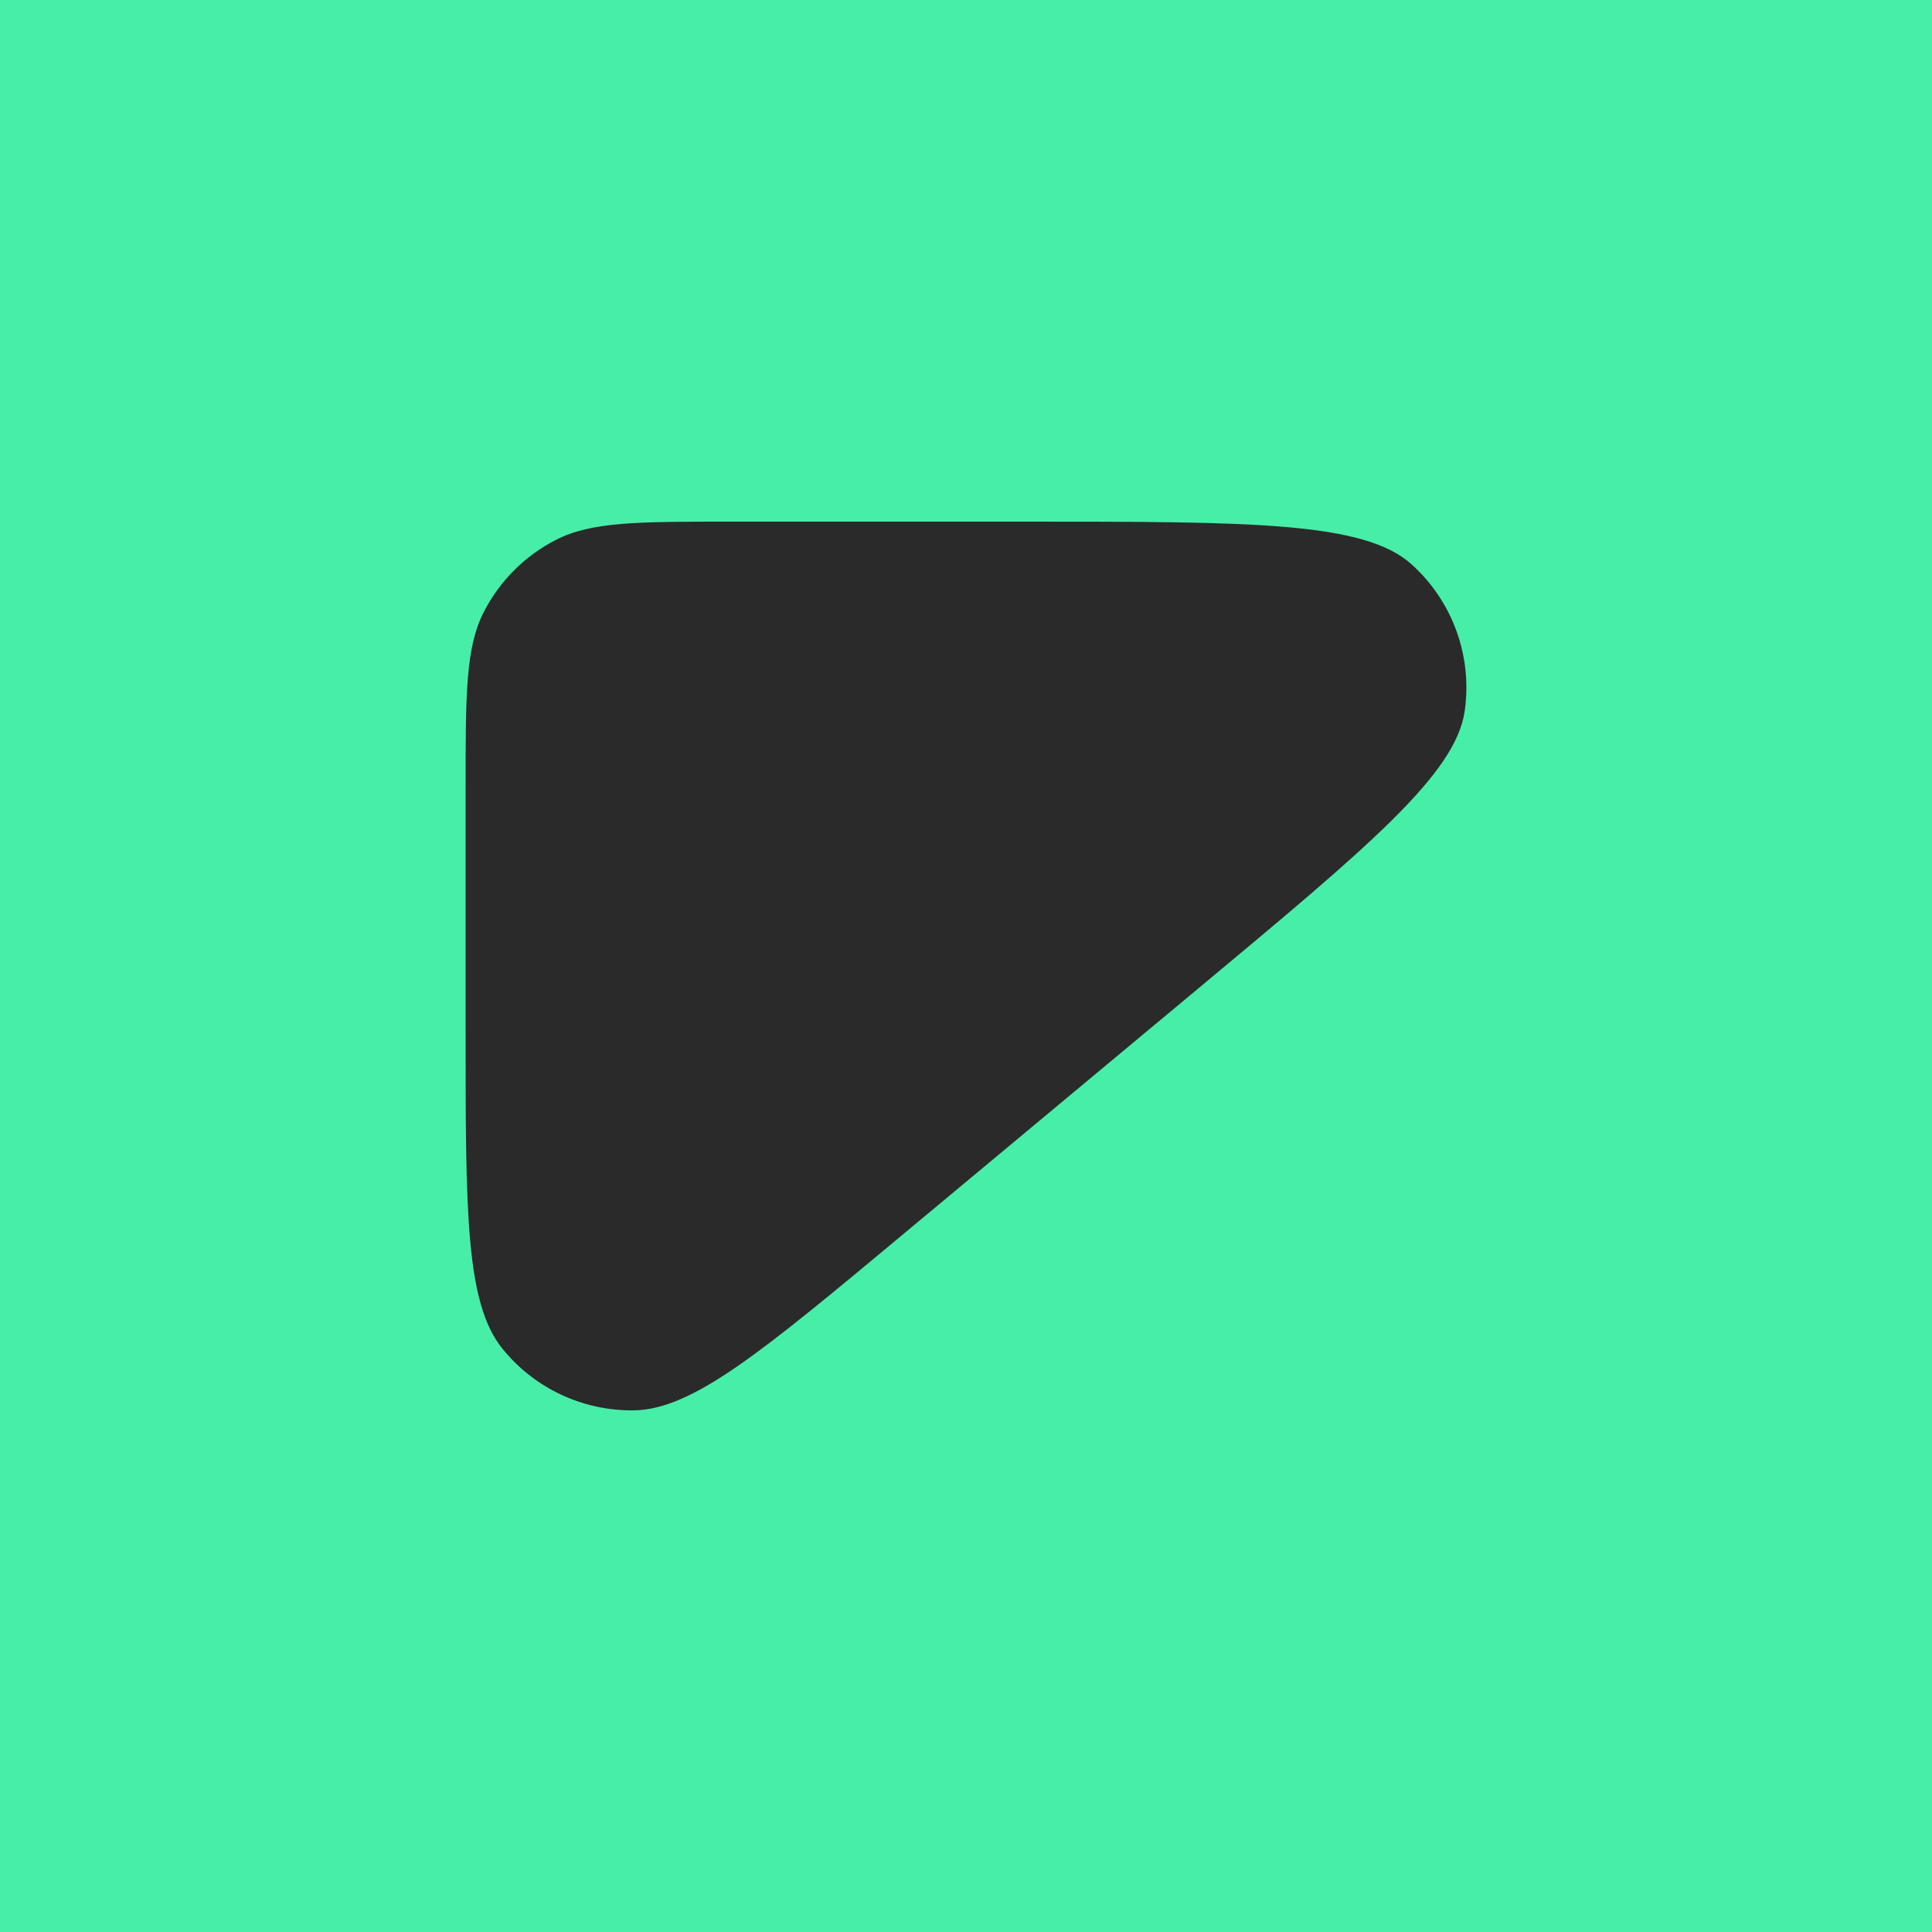
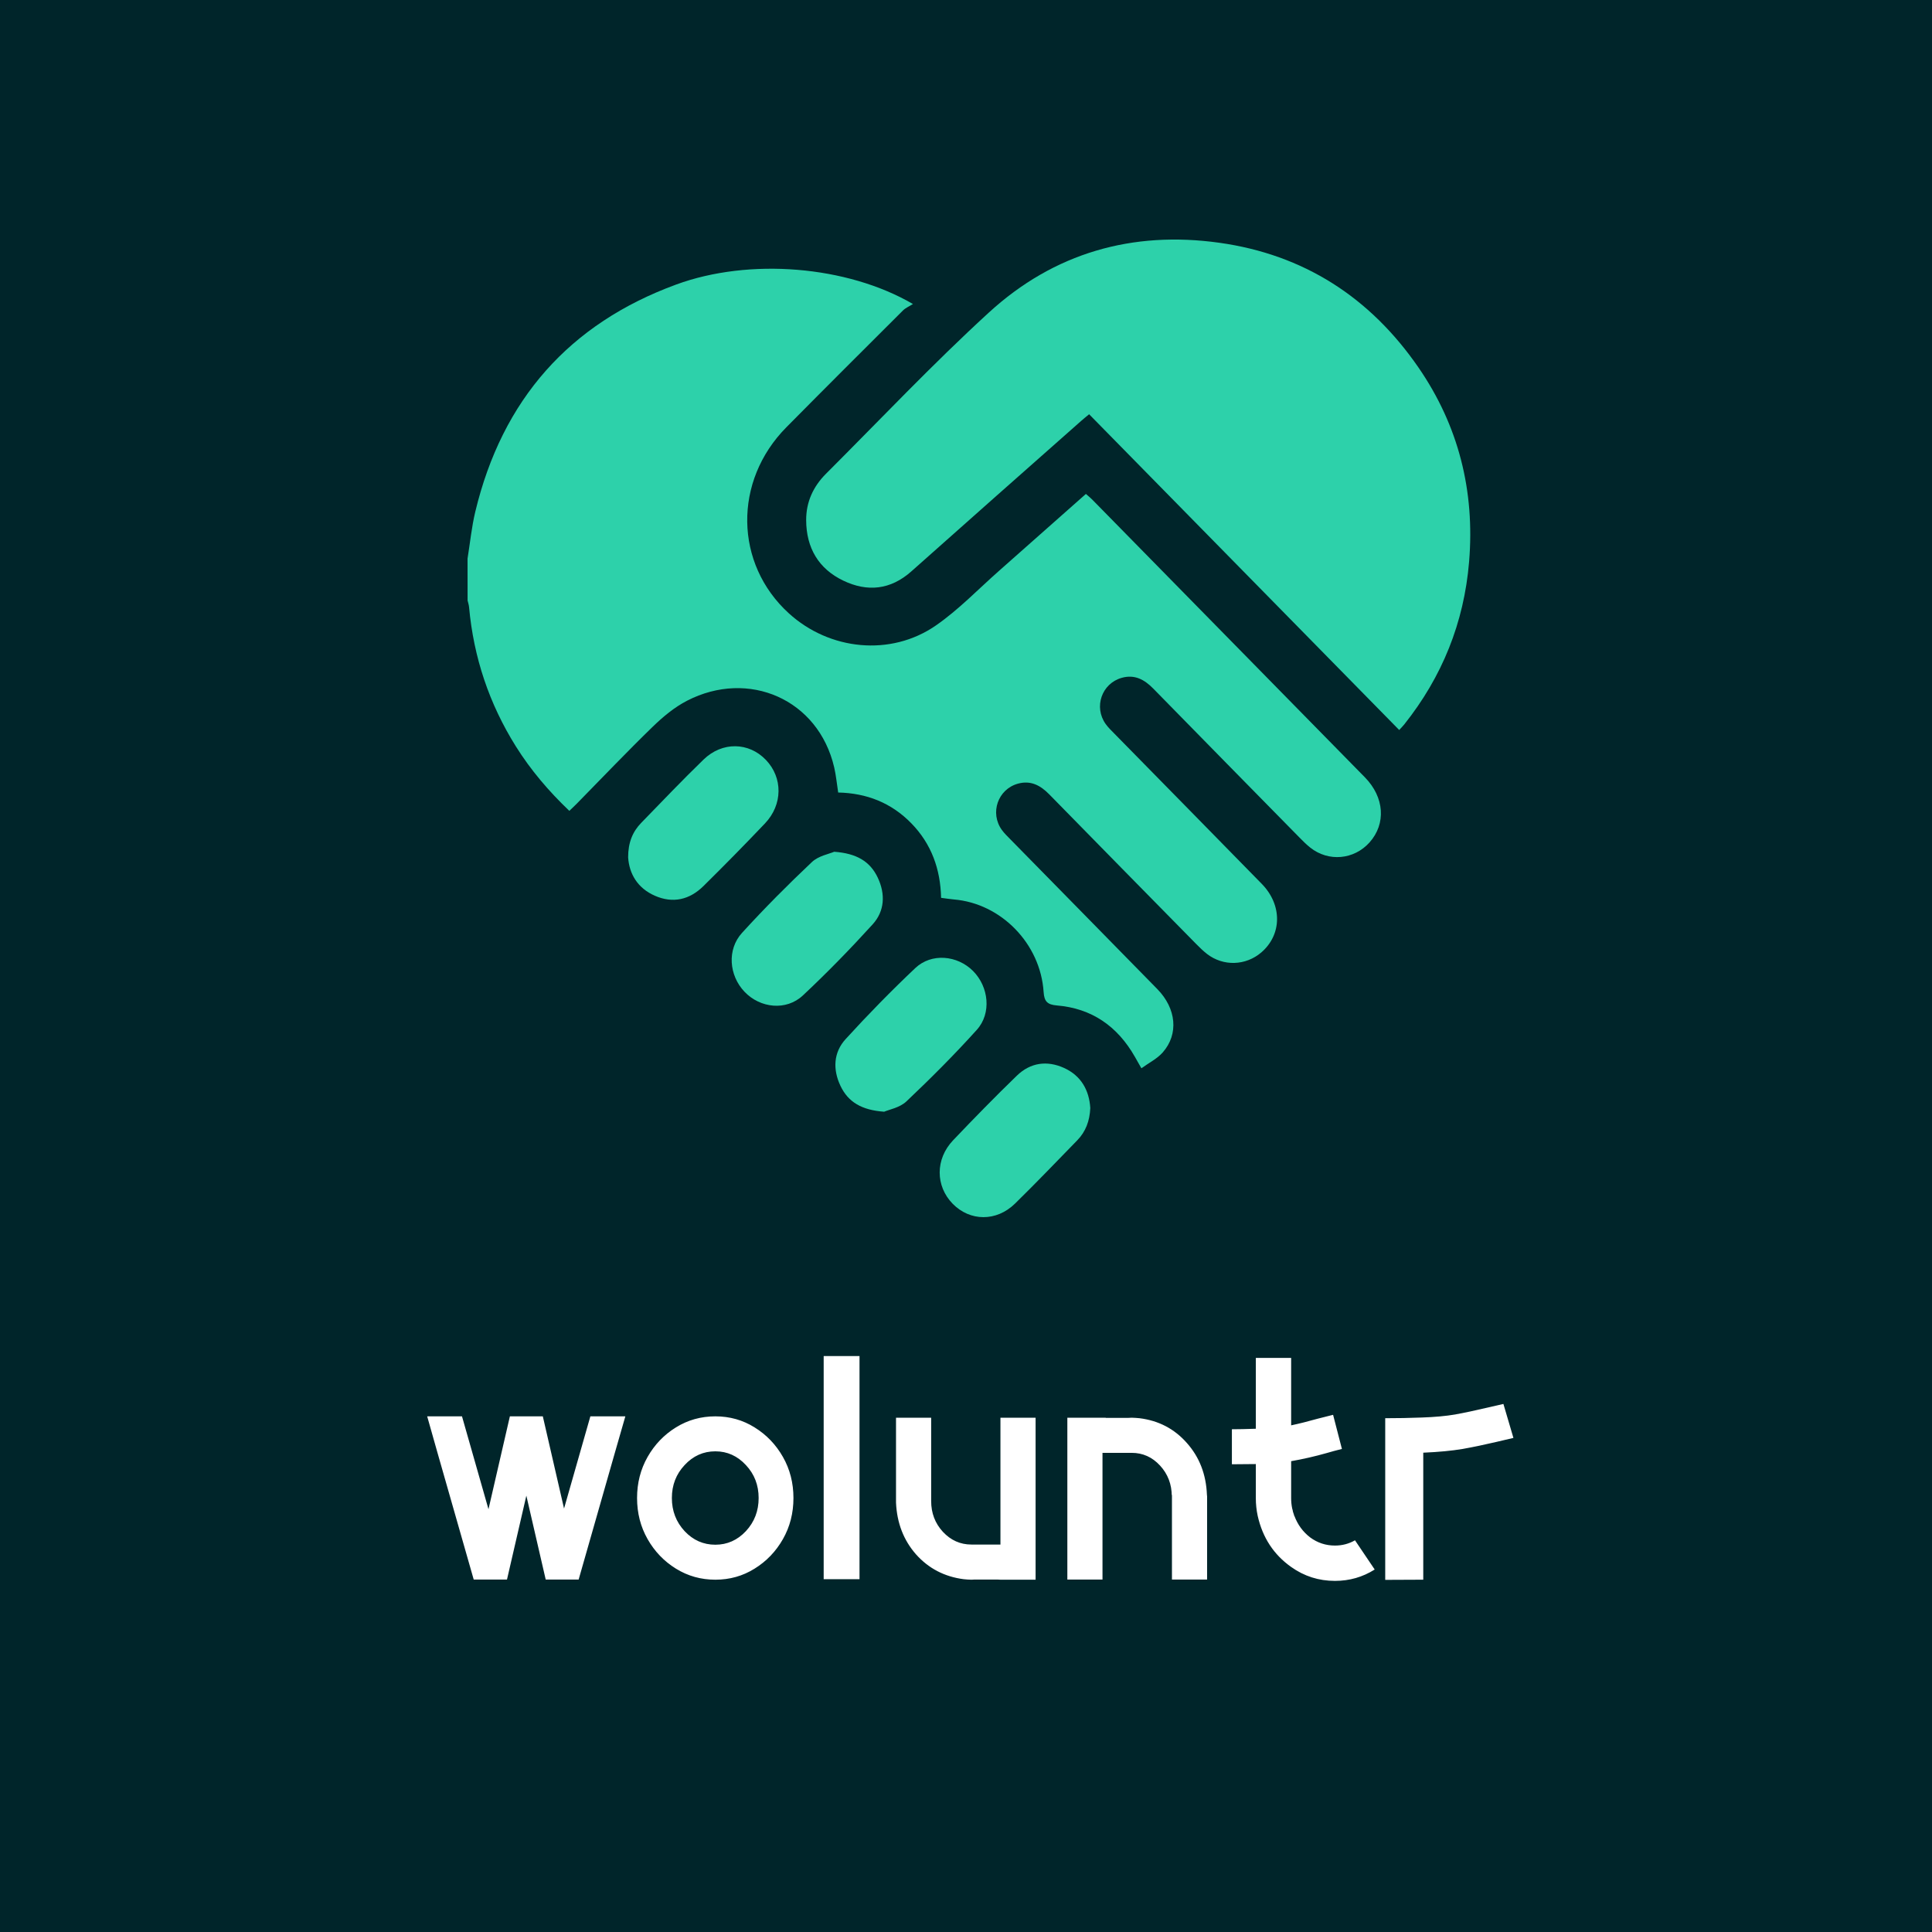
<svg xmlns="http://www.w3.org/2000/svg" width="1000" height="1000" viewBox="0 0 1000 1000" fill="none">
-   <rect width="1000" height="1000" fill="#47EEA8" />
-   <path d="M241 407.353C241 359.275 241 335.236 250.363 316.872C258.598 300.72 271.74 287.587 287.903 279.357C306.278 270 330.333 270 378.442 270H530.739C647.661 270 706.122 270 730.642 292.108C751.875 311.253 762.182 339.703 758.134 367.995C753.46 400.666 708.549 438.067 618.728 512.87L466.43 639.702C394.519 699.589 358.563 729.533 328.197 729.99C301.798 730.388 276.683 718.632 260.088 698.111C241 674.505 241 627.731 241 534.184V407.353Z" fill="#2A2A2A" />
+   <rect width="1000" height="1000" fill="#00252A" />
+   <g clip-path="url(#clip0_88_9)">
+     <path d="M242 289.139C243.308 281.041 244.108 272.801 246.013 264.846C259.97 206.725 294.818 167.503 349.998 147.271C387.844 133.391 438.389 137.466 472.538 157.361C470.506 158.642 468.677 159.392 467.369 160.699C447.202 180.814 427.035 200.916 407.008 221.174C379.487 248.999 380.122 291.778 408.29 317.443C429.346 336.627 460.994 339.912 484.336 323.794C496.147 315.645 506.294 304.986 517.152 295.413C532.087 282.244 546.971 269.024 562.059 255.661C563.252 256.722 564.306 257.537 565.234 258.481C612.324 306.434 659.415 354.375 706.48 402.354C716.589 412.664 717.503 426.363 708.88 436.026C700.841 445.016 687.621 446.207 678.185 438.717C676.191 437.139 674.375 435.315 672.584 433.491C647.35 407.826 622.128 382.148 596.945 356.432C592.36 351.749 587.306 348.955 580.613 350.843C570.263 353.754 565.996 365.939 572.307 374.762C573.59 376.56 575.216 378.099 576.765 379.69C602.202 405.627 627.704 431.511 653.103 457.5C663.771 468.417 663.568 483.734 652.887 492.944C644.823 499.878 633.215 500.279 624.795 493.798C622.789 492.245 620.947 490.434 619.157 488.623C593.795 462.842 568.447 437.061 543.149 411.215C538.551 406.519 533.51 403.764 526.817 405.64C516.492 408.537 512.225 420.801 518.562 429.584C519.857 431.369 521.483 432.921 523.032 434.5C548.356 460.32 573.717 486.088 599.015 511.934C608.883 522.011 610.178 535.244 601.834 544.726C598.964 547.986 594.786 550.043 590.785 552.941C589.198 550.146 588.284 548.542 587.369 546.925C578.34 531.105 565.005 521.907 547.022 520.42C542.247 520.019 540.494 518.466 540.177 513.473C538.539 488.403 518.156 467.603 493.747 465.559C491.74 465.391 489.759 465.054 487.105 464.718C486.787 449.88 482.088 436.789 471.725 426.169C461.337 415.51 448.561 410.516 433.842 410.206C433.131 405.614 432.737 401.345 431.785 397.218C423.581 361.903 387.412 346.29 355.599 362.705C349.097 366.056 343.153 371.01 337.832 376.172C324.497 389.121 311.683 402.6 298.653 415.859C297.472 417.062 296.241 418.2 294.691 419.701C284.049 409.572 274.702 398.603 266.968 386.262C253.214 364.271 245.149 340.262 242.787 314.274C242.686 313.096 242.292 311.958 242.025 310.807C242 303.588 242 296.357 242 289.139Z" fill="#2DD1AA" />
+     <path d="M563.722 214.413C562.3 215.603 560.979 216.651 559.735 217.751C530.398 243.713 501.024 269.624 471.776 295.689C460.956 305.34 448.98 306.517 436.497 300.54C423.759 294.448 417.307 283.646 417.269 269.184C417.244 259.741 420.99 251.759 427.505 245.239C455.483 217.285 482.698 188.438 511.831 161.777C545.562 130.886 586.176 119.347 631.171 125.66C674.667 131.753 709.084 153.783 734.191 190.21C754.904 220.273 763.451 254.036 760.403 290.761C757.774 322.389 746.408 350.356 726.838 374.961C726.114 375.879 725.263 376.694 724.222 377.845C670.68 323.32 617.303 268.964 563.722 214.413Z" fill="#2DD1AA" />
+     <path d="M325.12 443.737C325.12 436.092 327.444 430.49 331.889 425.911C342.569 414.916 353.148 403.817 364.146 393.157C373.823 383.766 387.577 384.089 396.416 393.313C405.242 402.51 405.217 416.455 395.946 426.209C385.507 437.191 374.877 448.006 364.095 458.639C356.907 465.728 348.284 467.746 338.924 463.619C330.035 459.7 325.679 452.365 325.12 443.737Z" fill="#2DD1AA" />
+     <path d="M431.772 440.867C443.29 441.708 450.339 445.783 454.352 454.321C458.352 462.832 457.908 471.59 451.685 478.446C440.128 491.162 428.102 503.503 415.58 515.236C406.957 523.32 393.469 521.872 385.342 513.321C377.328 504.887 376.21 491.485 384.059 482.87C395.628 470.167 407.782 457.955 420.253 446.184C423.682 442.963 429.181 442.006 431.772 440.867Z" fill="#2DD1AA" />
+     <path d="M457.642 575.425C446.059 574.597 438.998 570.471 434.998 561.985C430.997 553.512 431.404 544.741 437.665 537.872C449.234 525.169 461.286 512.867 473.757 501.07C482.127 493.166 495.487 494.395 503.653 502.583C511.793 510.759 513.304 524.458 505.621 533.008C494.014 545.905 481.707 558.207 469.122 570.121C465.706 573.342 460.207 574.3 457.642 575.425Z" fill="#2DD1AA" />
+     <path d="M564.332 573.526C564.027 580.279 561.919 585.777 557.576 590.239C546.882 601.209 536.291 612.295 525.344 623.006C515.717 632.423 502.052 632.216 493.099 623.058C484.158 613.899 484.044 599.967 493.315 590.214C504.11 578.869 515.069 567.666 526.309 556.774C533.332 549.97 541.917 548.78 550.743 552.764C559.595 556.8 563.76 564.303 564.332 573.526Z" fill="#2DD1AA" />
+   </g>
+   <path d="M323.678 733.098L318.316 751.73L299.508 817.561H282.457L272.438 774.143L262.418 817.561H245.191L226.383 751.73L221.109 733.098H239.127L252.838 781.174L263.912 733.098H280.963L291.949 780.822L305.572 733.098H323.678ZM370.26 733.098C377.701 733.098 384.469 735.002 390.562 738.811C396.715 742.619 401.607 747.717 405.24 754.104C408.873 760.49 410.689 767.58 410.689 775.373C410.689 783.166 408.873 790.256 405.24 796.643C401.607 803.029 396.715 808.127 390.562 811.936C384.469 815.744 377.701 817.648 370.26 817.648C362.818 817.648 356.021 815.744 349.869 811.936C343.717 808.127 338.824 803.029 335.191 796.643C331.559 790.256 329.742 783.166 329.742 775.373C329.742 767.58 331.559 760.49 335.191 754.104C338.824 747.717 343.717 742.619 349.869 738.811C356.021 735.002 362.818 733.098 370.26 733.098ZM370.26 799.543C376.412 799.543 381.686 797.199 386.08 792.512C390.475 787.766 392.672 782.053 392.672 775.373C392.672 768.693 390.475 763.01 386.08 758.322C381.686 753.576 376.412 751.203 370.26 751.203C364.049 751.203 358.746 753.576 354.352 758.322C349.957 763.01 347.76 768.693 347.76 775.373C347.76 782.053 349.957 787.766 354.352 792.512C358.746 797.199 364.049 799.543 370.26 799.543ZM444.879 701.896V817.385H426.334V701.896H444.879ZM536.021 733.801V817.648H517.828L516.158 817.561H504.557L502.799 817.648C502.154 817.648 501.51 817.619 500.865 817.561H500.777L498.756 817.385C488.854 816.096 480.65 811.818 474.146 804.553C467.701 797.229 464.244 788.293 463.775 777.746V733.801H481.969V776.955C481.969 783.166 483.99 788.469 488.033 792.863C492.135 797.258 497.057 799.455 502.799 799.455H517.828V733.801H536.021ZM624.791 817.561H606.598V773.703H606.51V774.494C606.51 768.283 604.488 762.98 600.445 758.586C596.402 754.191 591.51 751.994 585.768 751.994H570.65V817.561H552.457V733.801H572.32V733.889H584.01L585.768 733.801C586.412 733.801 587.027 733.83 587.613 733.889H587.701L589.811 734.064C599.713 735.295 607.887 739.572 614.332 746.896C620.836 754.221 624.293 763.156 624.703 773.703C624.762 773.938 624.791 774.201 624.791 774.494V817.561ZM711.539 812.375C705.328 816.301 698.473 818.264 690.973 818.264C682.594 818.264 675.035 815.861 668.297 811.057C659.273 804.67 653.502 795.852 650.982 784.602C650.338 781.613 650.016 778.566 650.016 775.461V757.795C646.676 757.854 643.336 757.883 639.996 757.883H637.623V739.777C640.846 739.777 644.977 739.689 650.016 739.514V702.863H668.297V737.756C672.457 736.877 677.027 735.734 682.008 734.328C684.41 733.684 687.076 733.01 690.006 732.307L694.576 749.973C691.705 750.676 689.098 751.379 686.754 752.082C680.543 753.84 674.391 755.246 668.297 756.301V775.461C668.297 777.277 668.473 779.035 668.824 780.734C668.883 781.086 668.971 781.408 669.088 781.701C669.146 782.17 669.264 782.639 669.439 783.107C669.439 783.225 669.498 783.371 669.615 783.547L669.879 784.602H669.967C671.666 789.172 674.391 792.893 678.141 795.764C681.949 798.576 686.227 799.982 690.973 799.982C694.723 799.982 698.18 799.074 701.344 797.258L711.539 812.375ZM783.346 744.26C780.123 745.021 777.135 745.725 774.381 746.369C768.404 747.775 762.633 748.977 757.066 749.973C751.5 750.91 744.732 751.555 736.764 751.906H736.676V817.648L716.988 817.736V734.064L726.48 733.977C729.645 733.918 732.75 733.83 735.797 733.713C742.594 733.479 748.395 732.951 753.199 732.131C758.004 731.252 763.248 730.139 768.932 728.791C771.686 728.146 774.762 727.443 778.16 726.682L783.346 744.26Z" fill="white" />
+   <defs>
+     <clipPath id="clip0_88_9">
+       <rect width="519" height="506" fill="white" transform="translate(242 124)" />
+     </clipPath>
+   </defs>
</svg>
